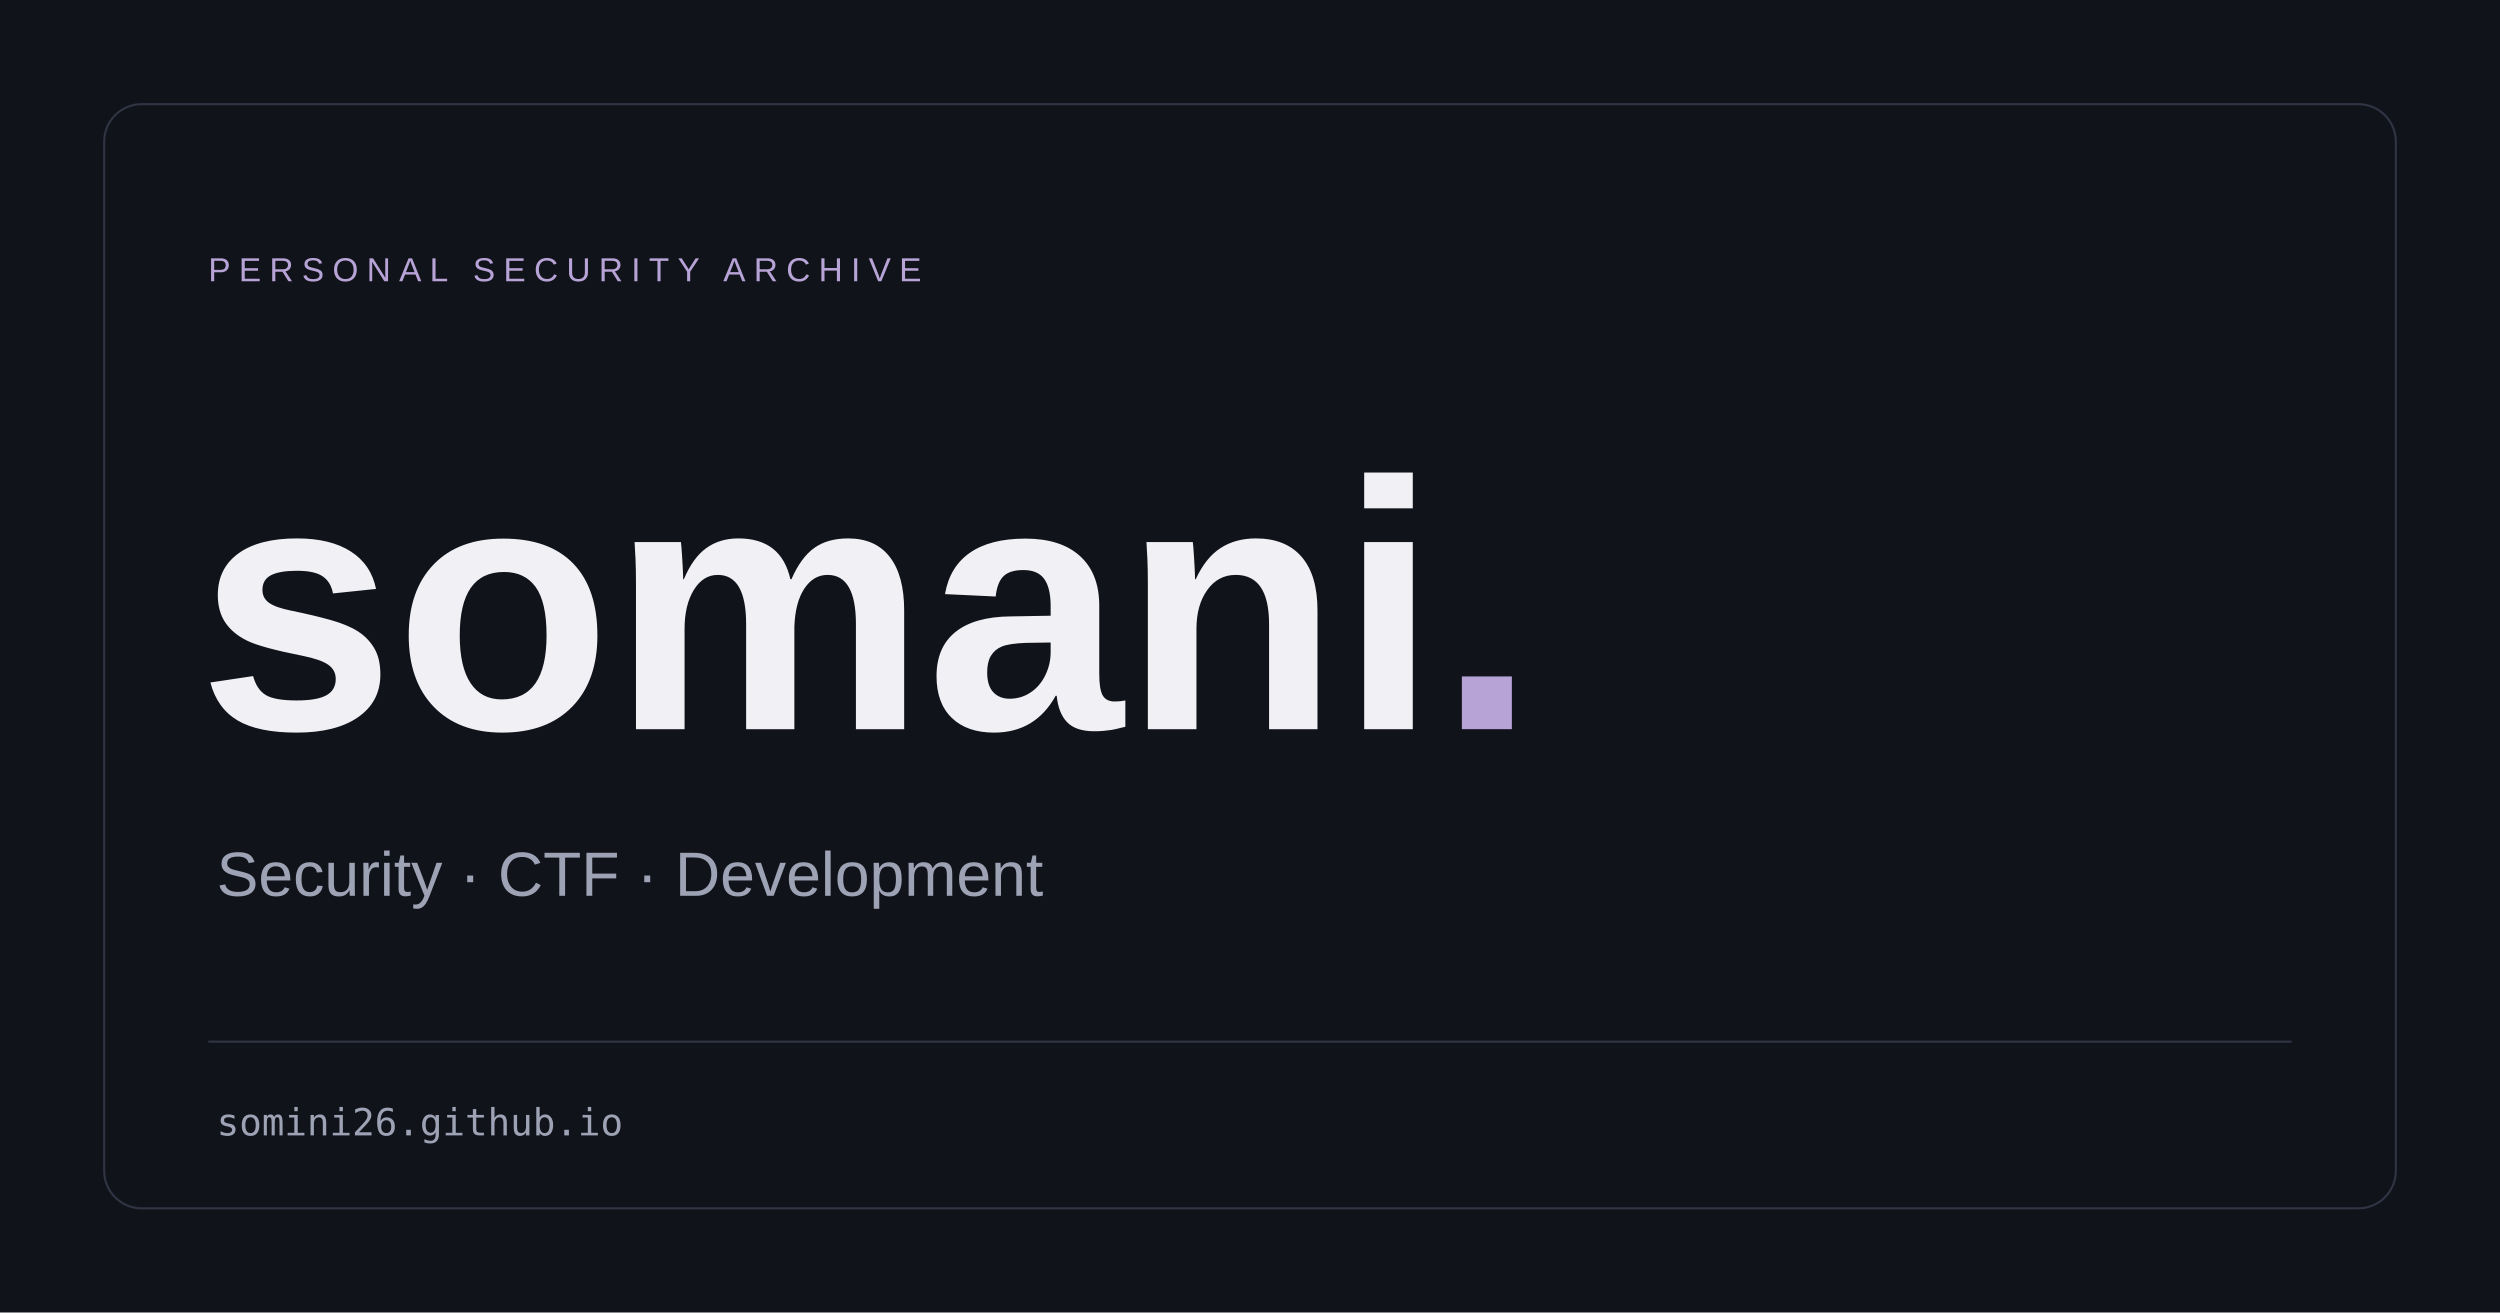
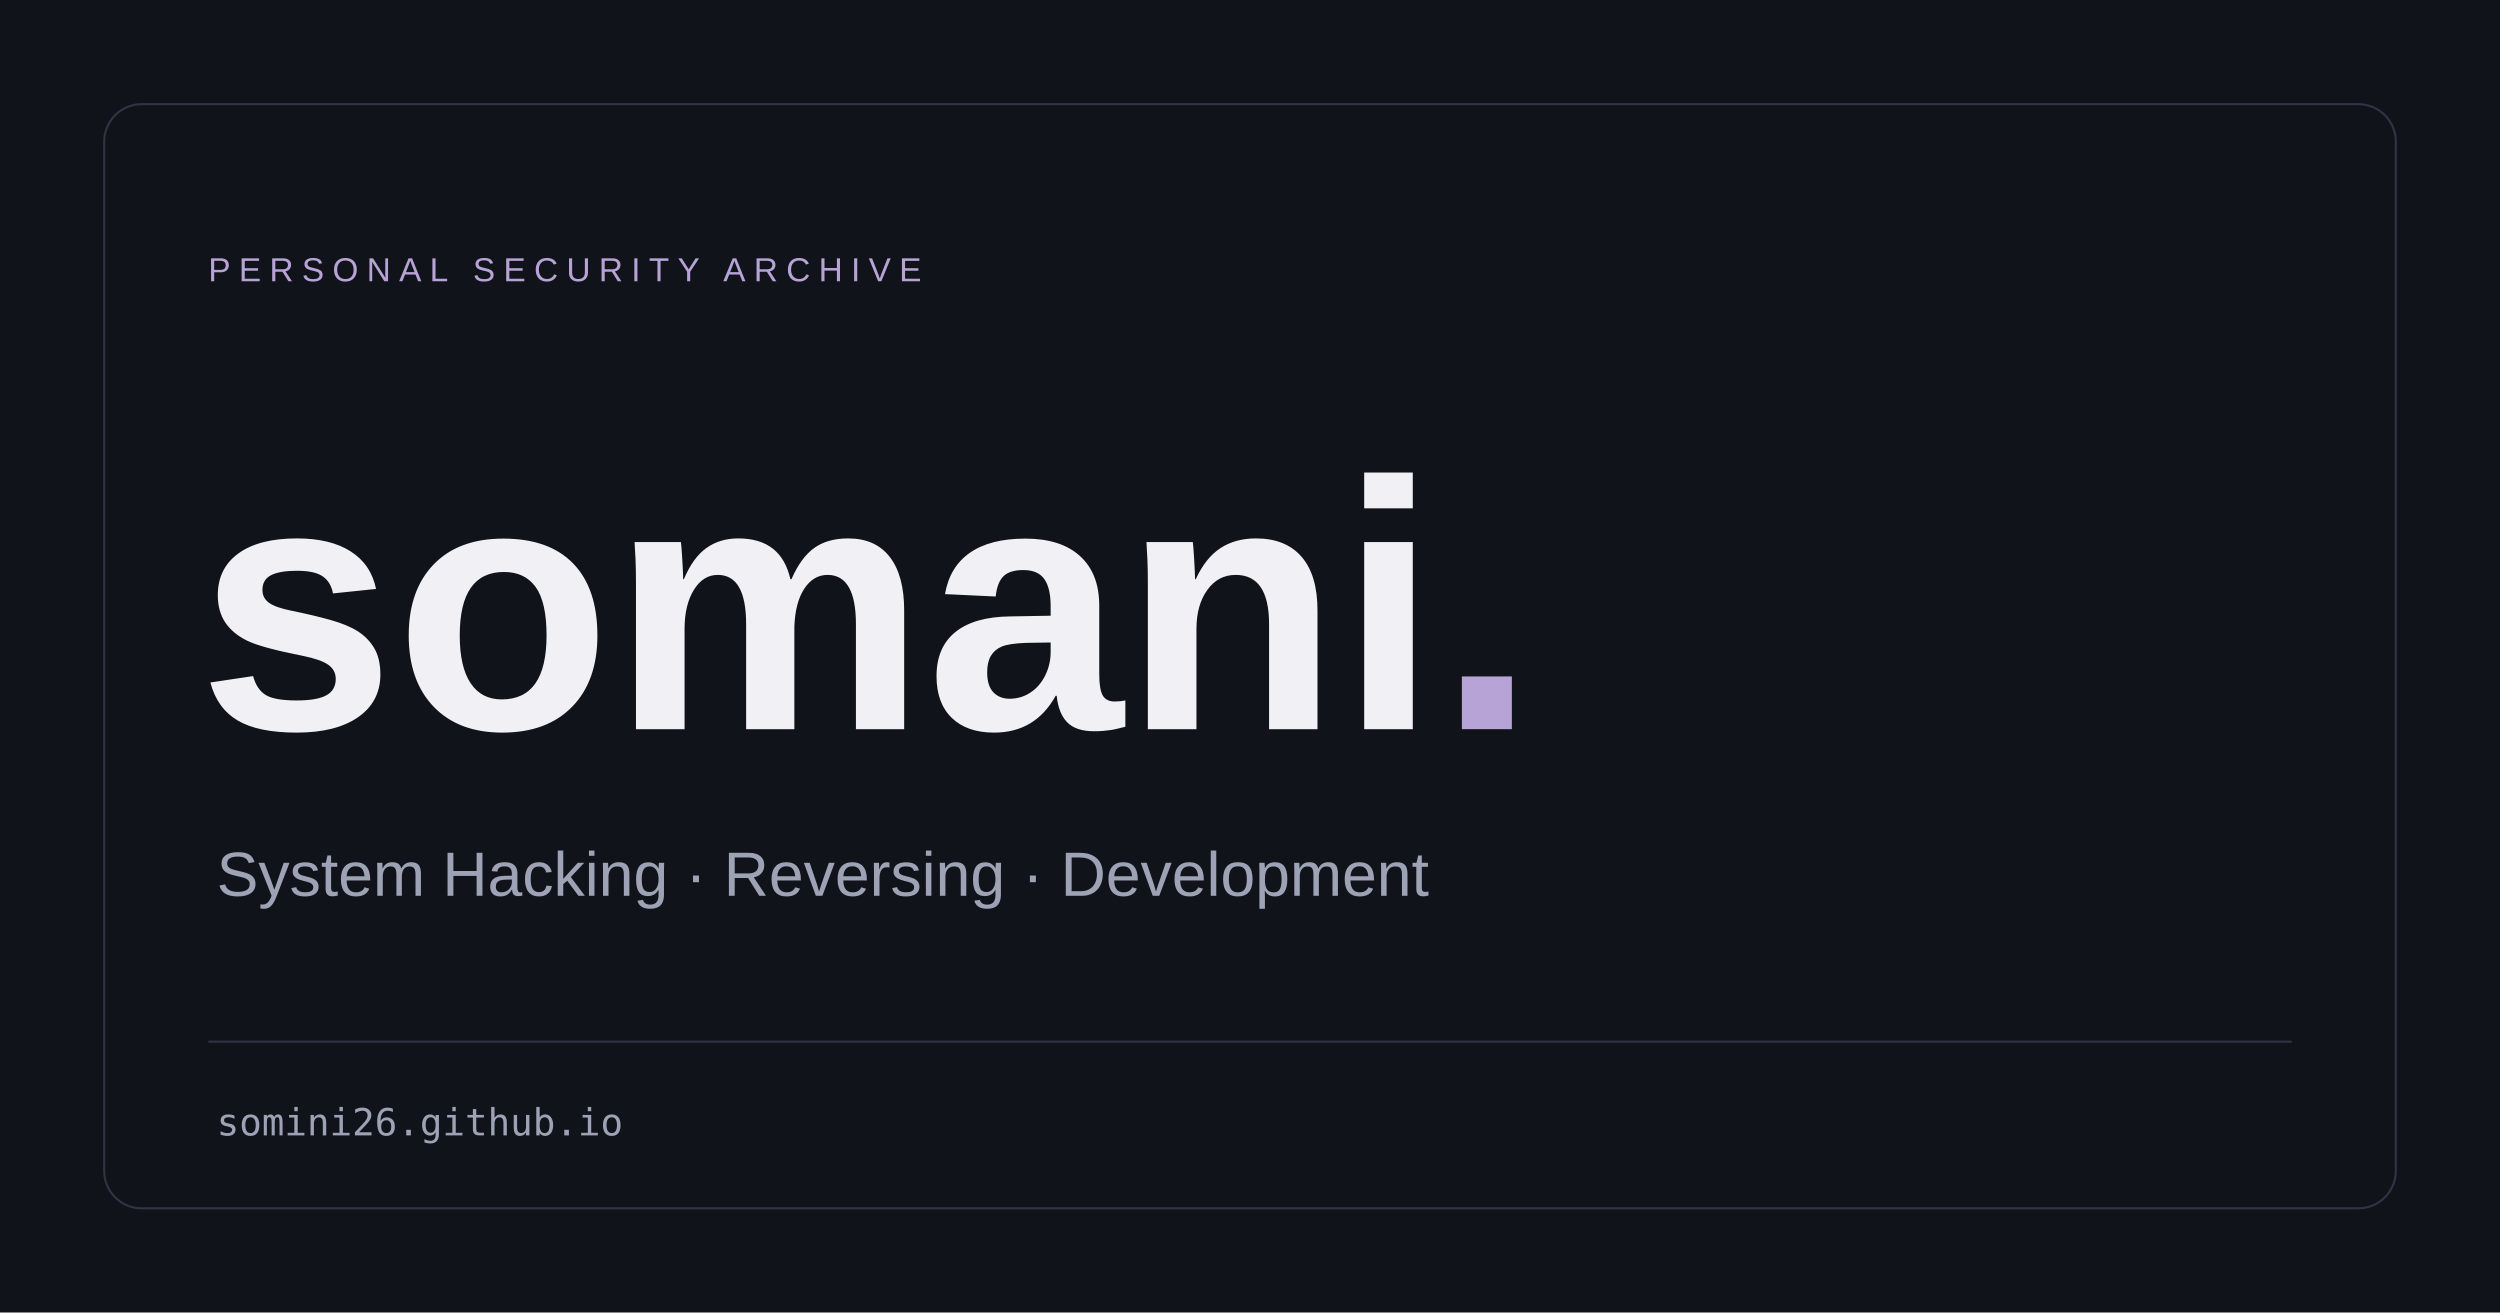
<svg xmlns="http://www.w3.org/2000/svg" width="1200" height="630" viewBox="0 0 1200 630">
  <rect width="1200" height="630" fill="#11131b" />
  <rect x="50" y="50" width="1100" height="530" rx="18" fill="none" stroke="#303443" />
  <text x="100" y="135" fill="#b7a3d6" font-size="16" font-family="Arial,sans-serif" letter-spacing="4">PERSONAL SECURITY ARCHIVE</text>
  <text x="95" y="350" fill="#f0f0f5" font-size="170" font-family="Arial,sans-serif" font-weight="700">somani<tspan fill="#b7a3d6">.</tspan>
  </text>
-   <text x="104" y="430" fill="#9da3b4" font-size="30" font-family="Arial,sans-serif">Security · CTF · Development</text>
+   <text x="104" y="430" fill="#9da3b4" font-size="30" font-family="Arial,sans-serif">System Hacking · Reversing · Development</text>
  <path d="M100 500H1100" stroke="#303443" />
  <text x="104" y="545" fill="#9da3b4" font-size="18" font-family="monospace">somini26.github.io</text>
</svg>
